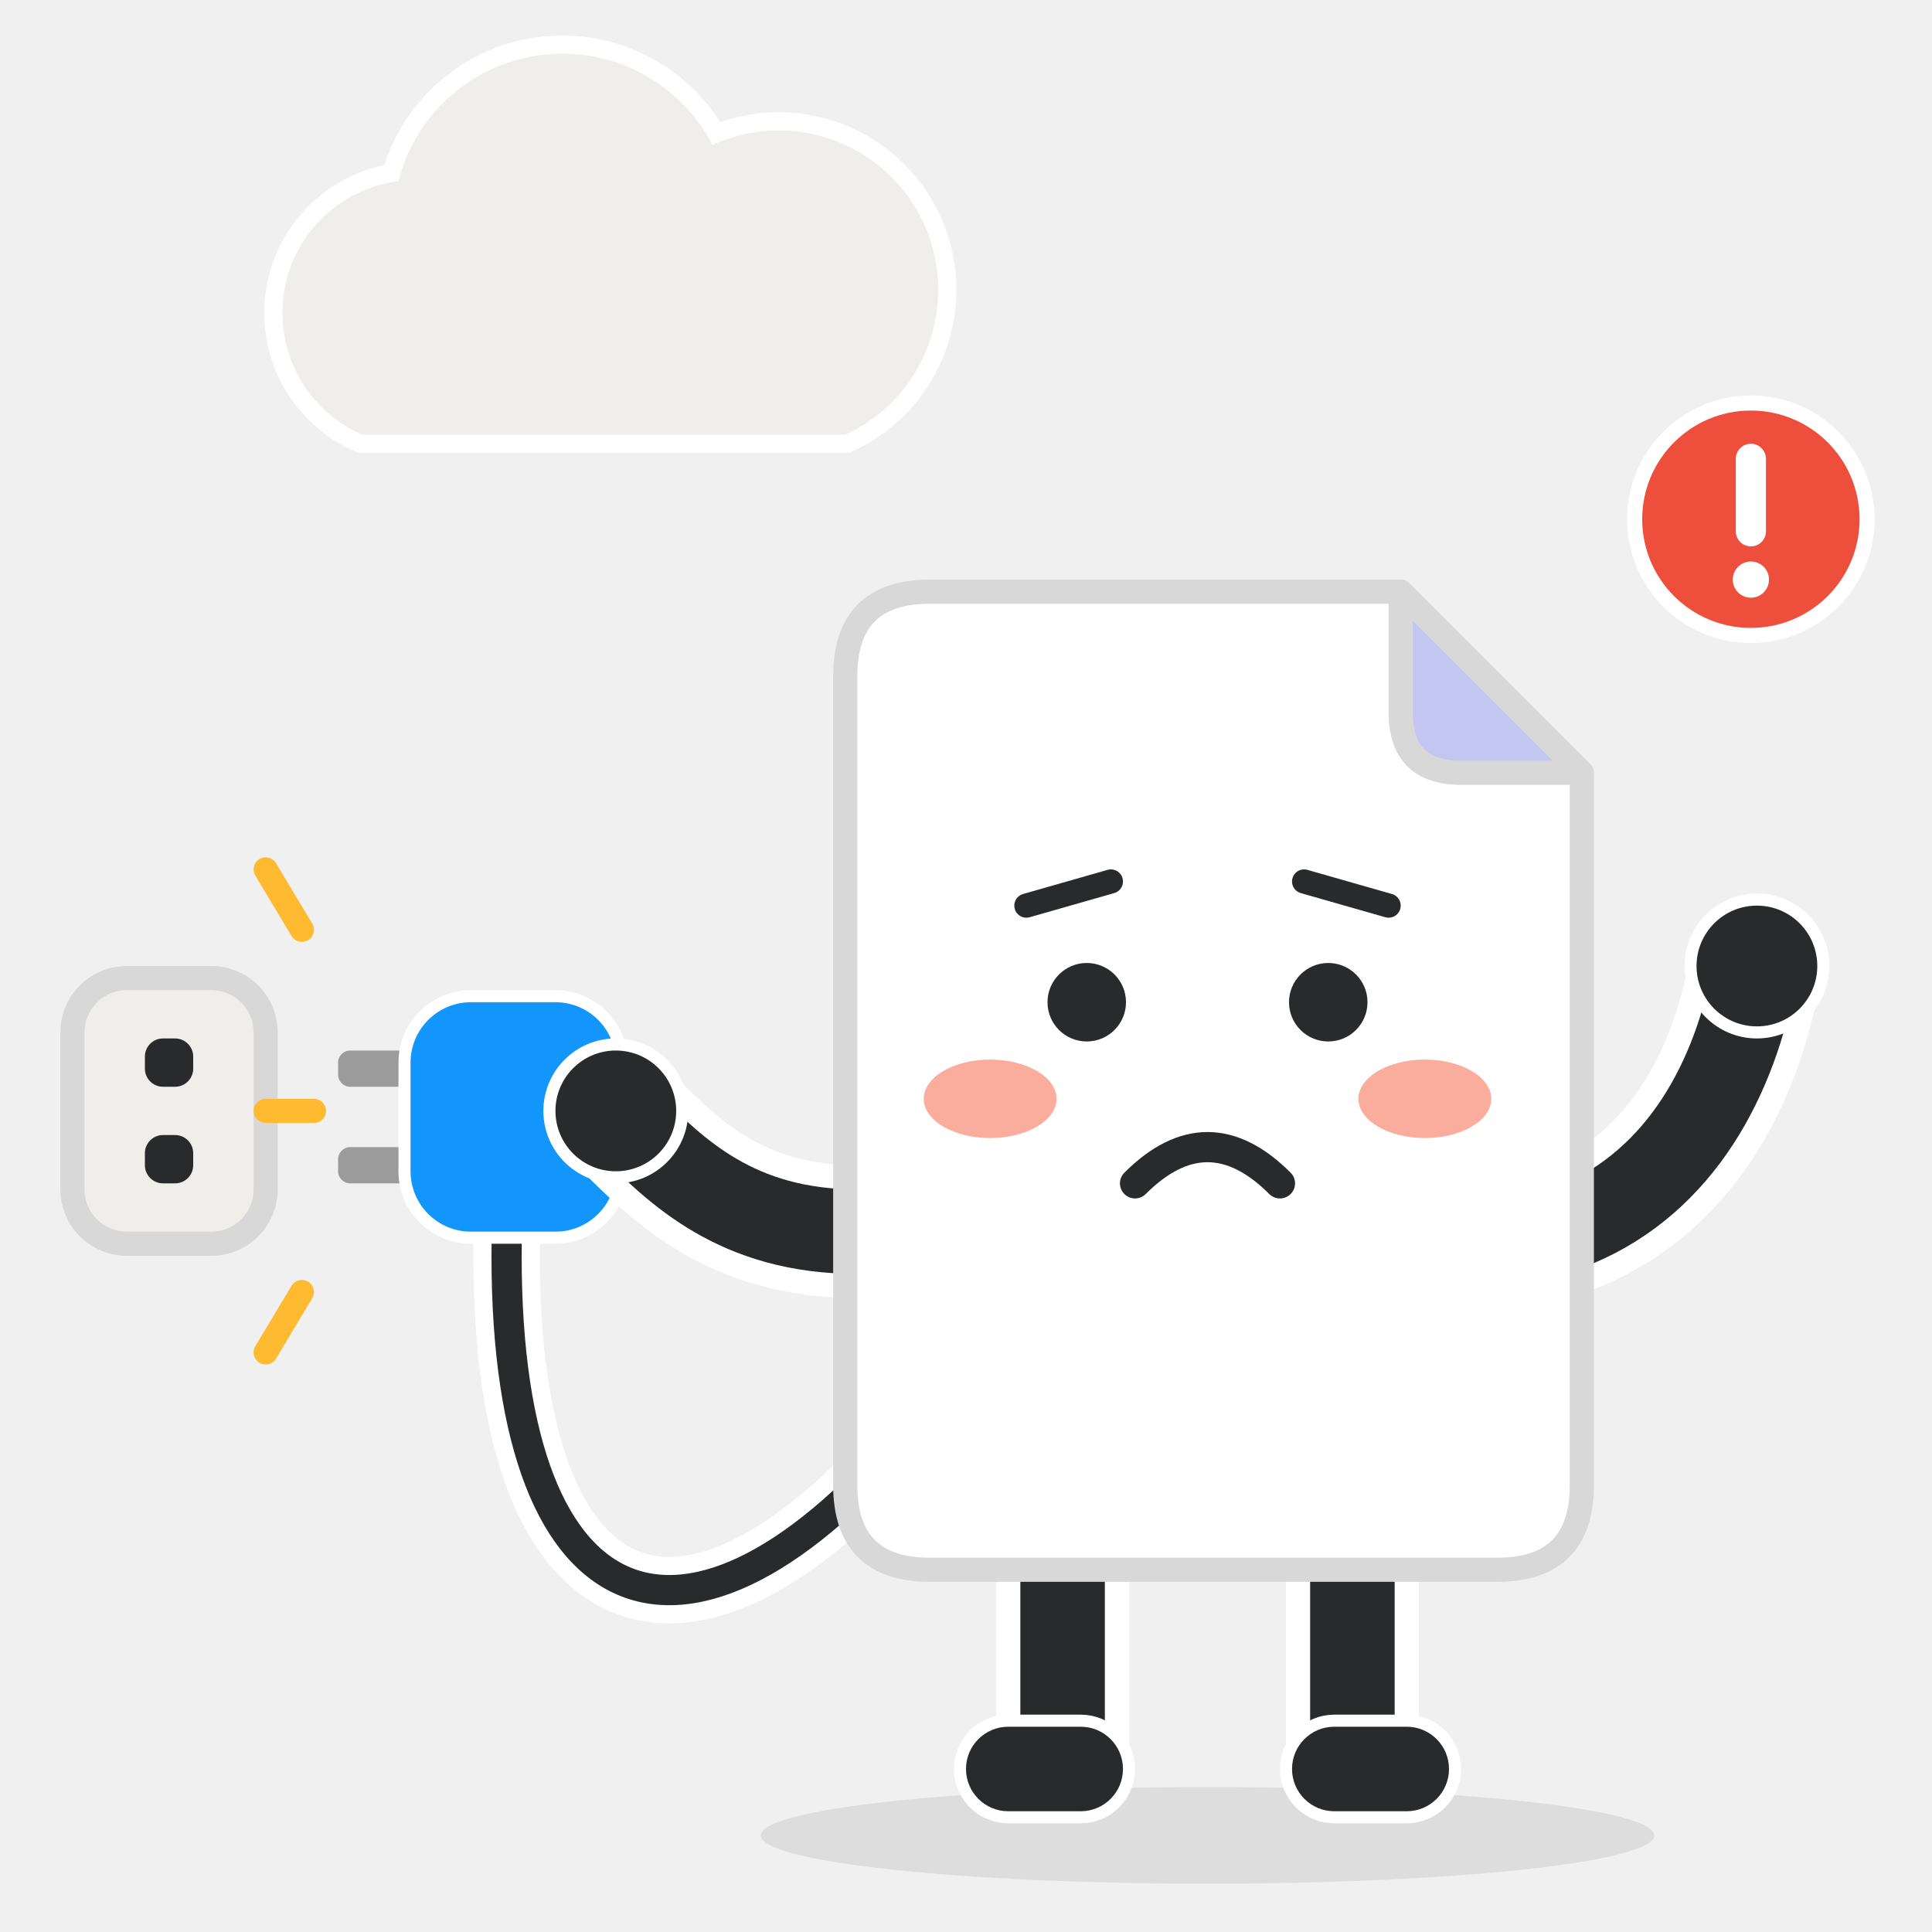
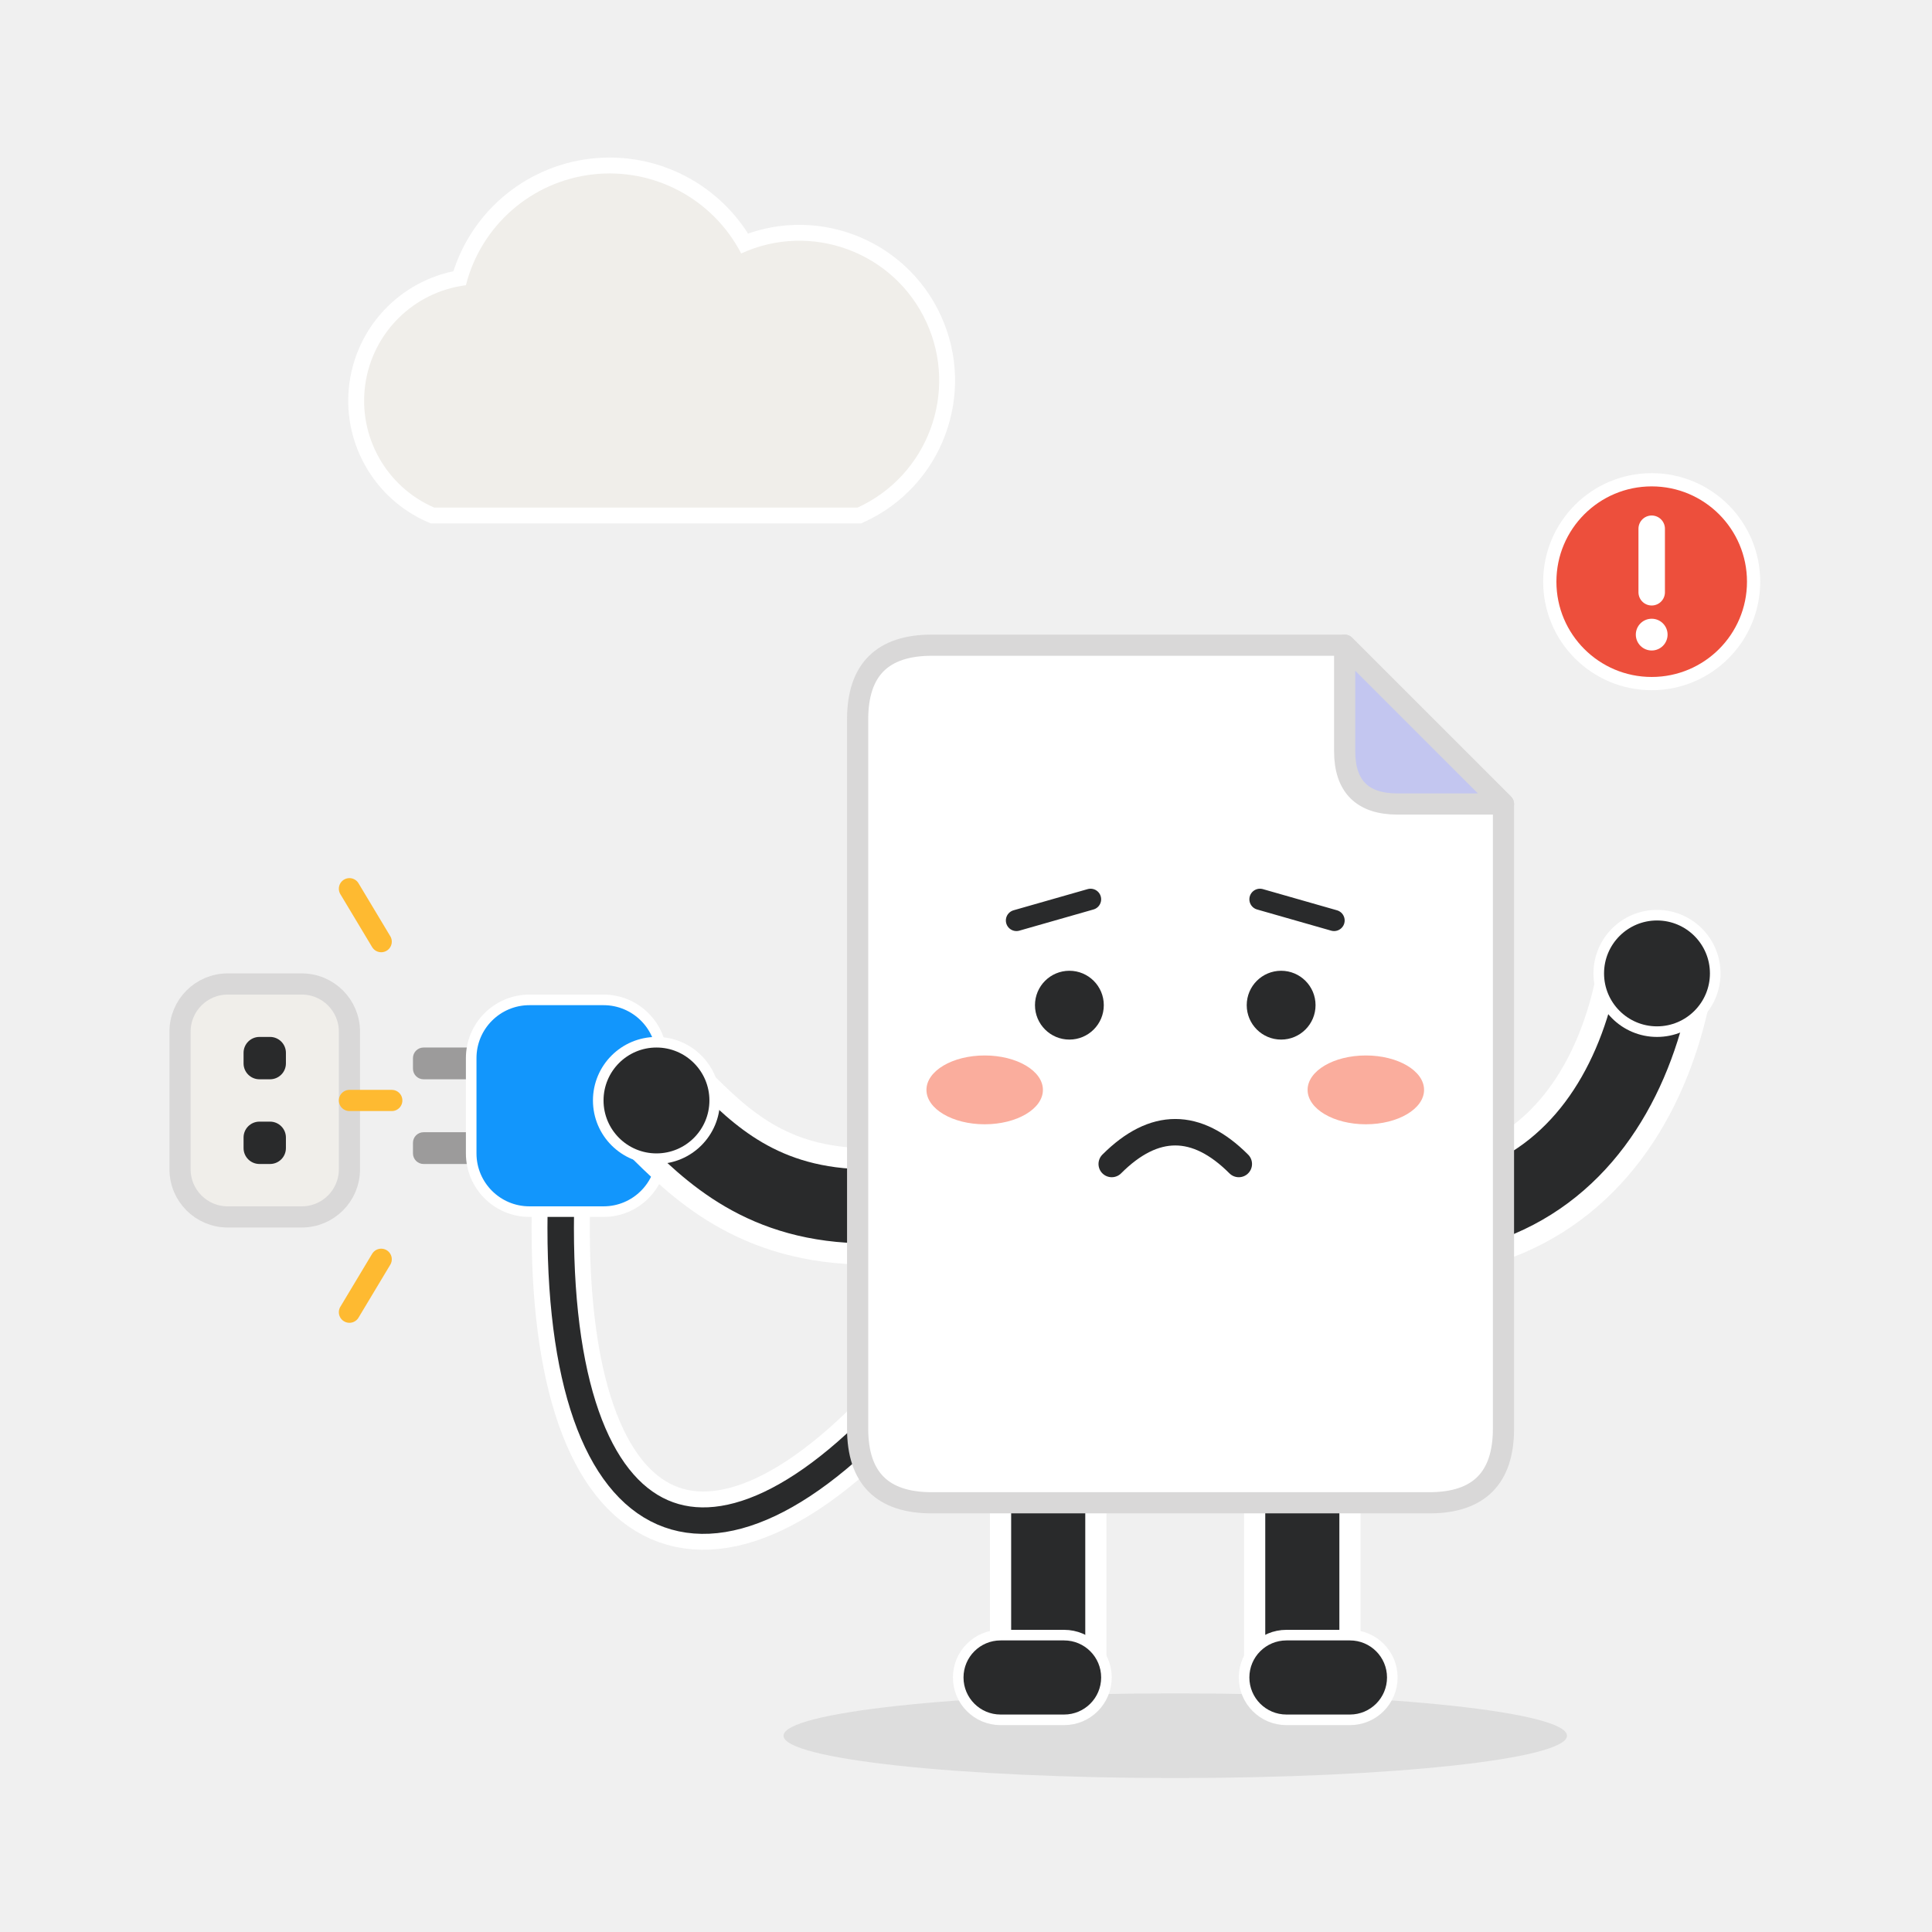
- <svg xmlns="http://www.w3.org/2000/svg" xmlns:xlink="http://www.w3.org/1999/xlink" viewBox="0 32 320 320">
+ <svg xmlns="http://www.w3.org/2000/svg" xmlns:xlink="http://www.w3.org/1999/xlink" viewBox="-22.01 8.12 364.96 364.96">
  <defs>
    <g id="limbs" fill="none" stroke-linecap="round" stroke-linejoin="round">
      <path d="M176 290 V322" />
      <path d="M224 290 V322" />
      <path d="M142 236 C122 236 112 226 104 218" />
      <path d="M258 236 C276 230 286 214 290 196" />
    </g>
    <path id="cable" fill="none" stroke-linecap="round" d="M84 234 C82 300 112 314 150 270" />
  </defs>
  <g fill="#F0EEEA" stroke="#FFFFFF" stroke-width="6" paint-order="stroke">
    <path d="M60 104 a22 22 0 0 1 6-42 a28 28 0 0 1 52-6 a22 22 0 0 1 22 48 Z" />
  </g>
  <ellipse cx="200" cy="336" rx="74" ry="8" fill="#000000" opacity="0.08" />
  <use href="#cable" xlink:href="#cable" stroke="#FFFFFF" stroke-width="11" />
  <use href="#cable" xlink:href="#cable" stroke="#292A2B" stroke-width="5" />
  <rect x="12" y="194" width="32" height="44" rx="9" fill="#F0EEEA" stroke="#D9D8D8" stroke-width="4" />
  <rect x="24" y="204" width="8" height="8" rx="3" fill="#292A2B" />
  <rect x="24" y="220" width="8" height="8" rx="3" fill="#292A2B" />
  <g stroke="#FEBA31" stroke-width="4" stroke-linecap="round">
    <path d="M50 186 L44 176" />
    <path d="M52 216 L44 216" />
    <path d="M50 246 L44 256" />
  </g>
  <rect x="56" y="206" width="14" height="6" rx="2" fill="#9C9B9B" />
  <rect x="56" y="222" width="14" height="6" rx="2" fill="#9C9B9B" />
  <rect x="68" y="198" width="34" height="38" rx="10" fill="#1296FC" stroke="#FFFFFF" stroke-width="4" paint-order="stroke" />
  <use href="#limbs" xlink:href="#limbs" stroke="#FFFFFF" stroke-width="22" />
  <use href="#limbs" xlink:href="#limbs" stroke="#292A2B" stroke-width="14" />
  <rect x="160" y="318" width="26" height="14" rx="7" fill="#292A2B" stroke="#FFFFFF" stroke-width="4" paint-order="stroke" />
  <rect x="214" y="318" width="26" height="14" rx="7" fill="#292A2B" stroke="#FFFFFF" stroke-width="4" paint-order="stroke" />
  <circle cx="102" cy="216" r="10" fill="#292A2B" stroke="#FFFFFF" stroke-width="4" paint-order="stroke" />
  <circle cx="291" cy="192" r="10" fill="#292A2B" stroke="#FFFFFF" stroke-width="4" paint-order="stroke" />
  <path d="M154 130 H232 L262 160 V278 Q262 292 248 292 H154 Q140 292 140 278 V144 Q140 130 154 130 Z" fill="#FFFFFF" stroke="#D9D8D8" stroke-width="4" stroke-linejoin="round" />
  <path d="M232 130 V150 Q232 160 242 160 H262 Z" fill="#C3C6F0" stroke="#D9D8D8" stroke-width="4" stroke-linejoin="round" />
  <g stroke="#292A2B" stroke-width="4" stroke-linecap="round" fill="none">
    <path d="M170 182 L184 178" />
    <path d="M230 182 L216 178" />
    <path d="M188 228 Q200 216 212 228" stroke-width="5" />
  </g>
  <circle cx="180" cy="198" r="6.5" fill="#292A2B" />
  <circle cx="220" cy="198" r="6.5" fill="#292A2B" />
  <ellipse cx="164" cy="214" rx="11" ry="6.5" fill="#FAAD9D" />
  <ellipse cx="236" cy="214" rx="11" ry="6.5" fill="#FAAD9D" />
  <circle cx="290" cy="118" r="18" fill="#ED4F3C" stroke="#FFFFFF" stroke-width="5" paint-order="stroke" />
  <path d="M290 108 V120" stroke="#FFFFFF" stroke-width="5" stroke-linecap="round" />
  <circle cx="290" cy="128" r="3" fill="#FFFFFF" />
</svg>
